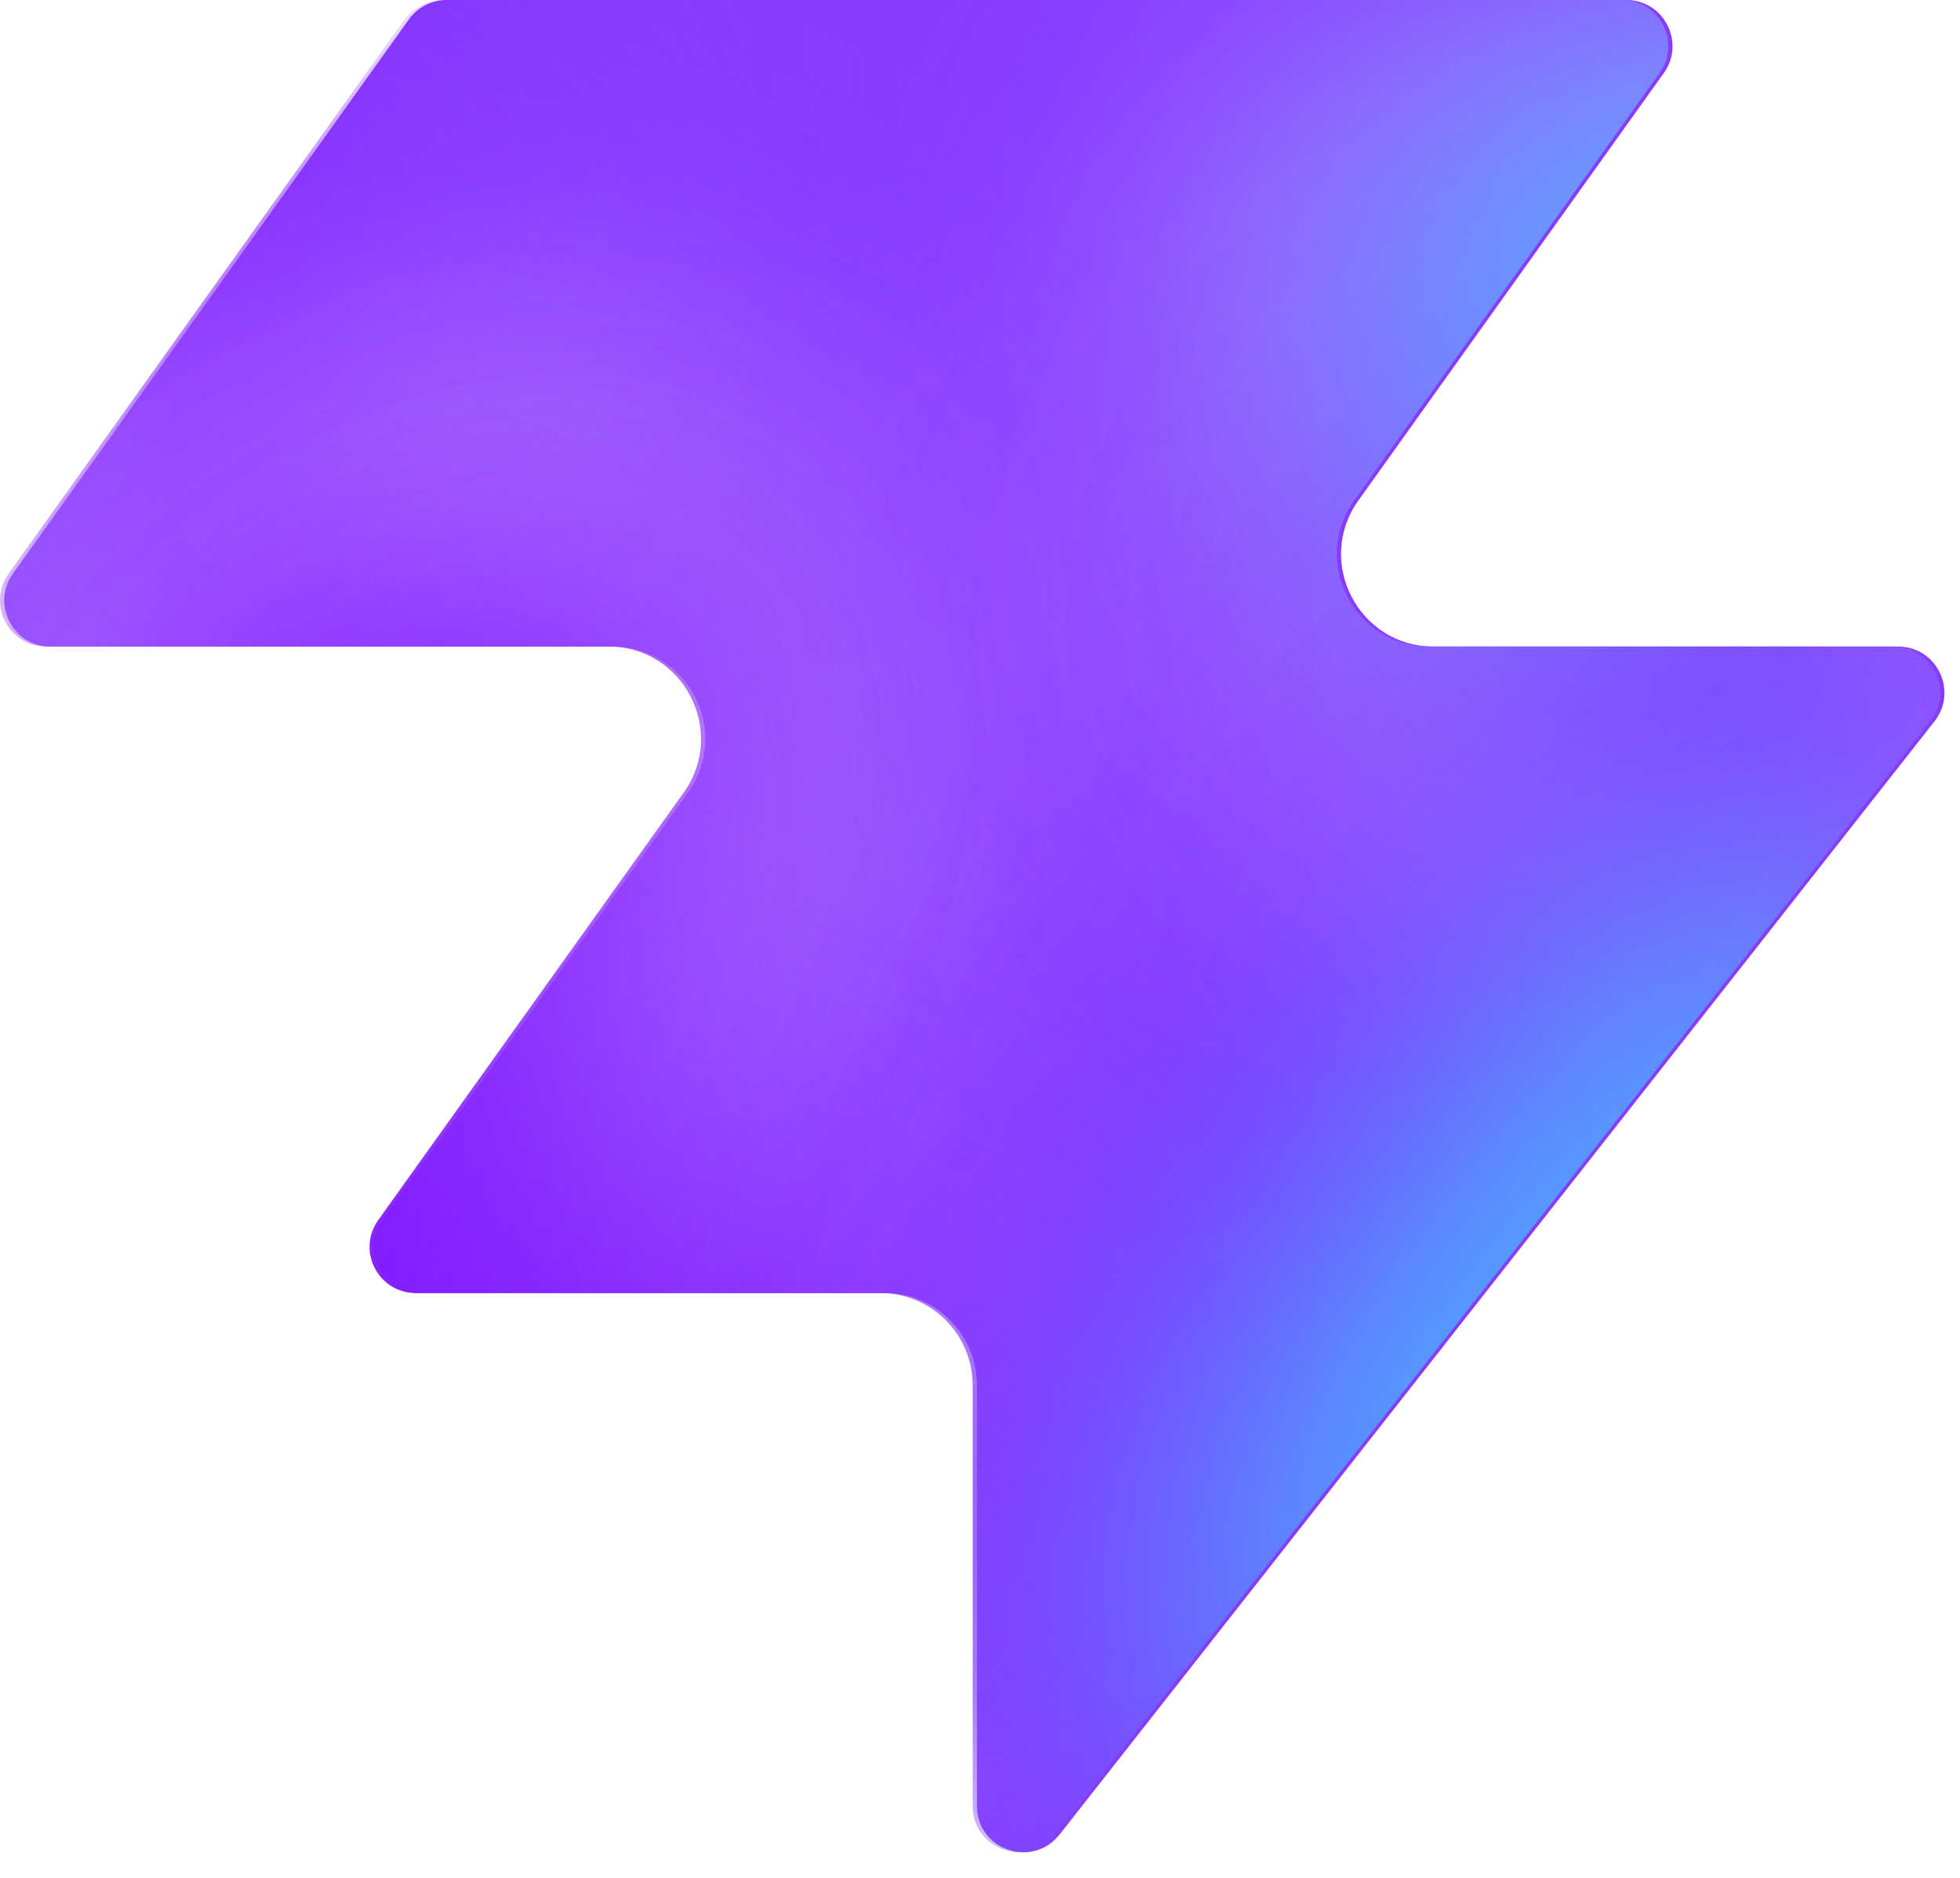
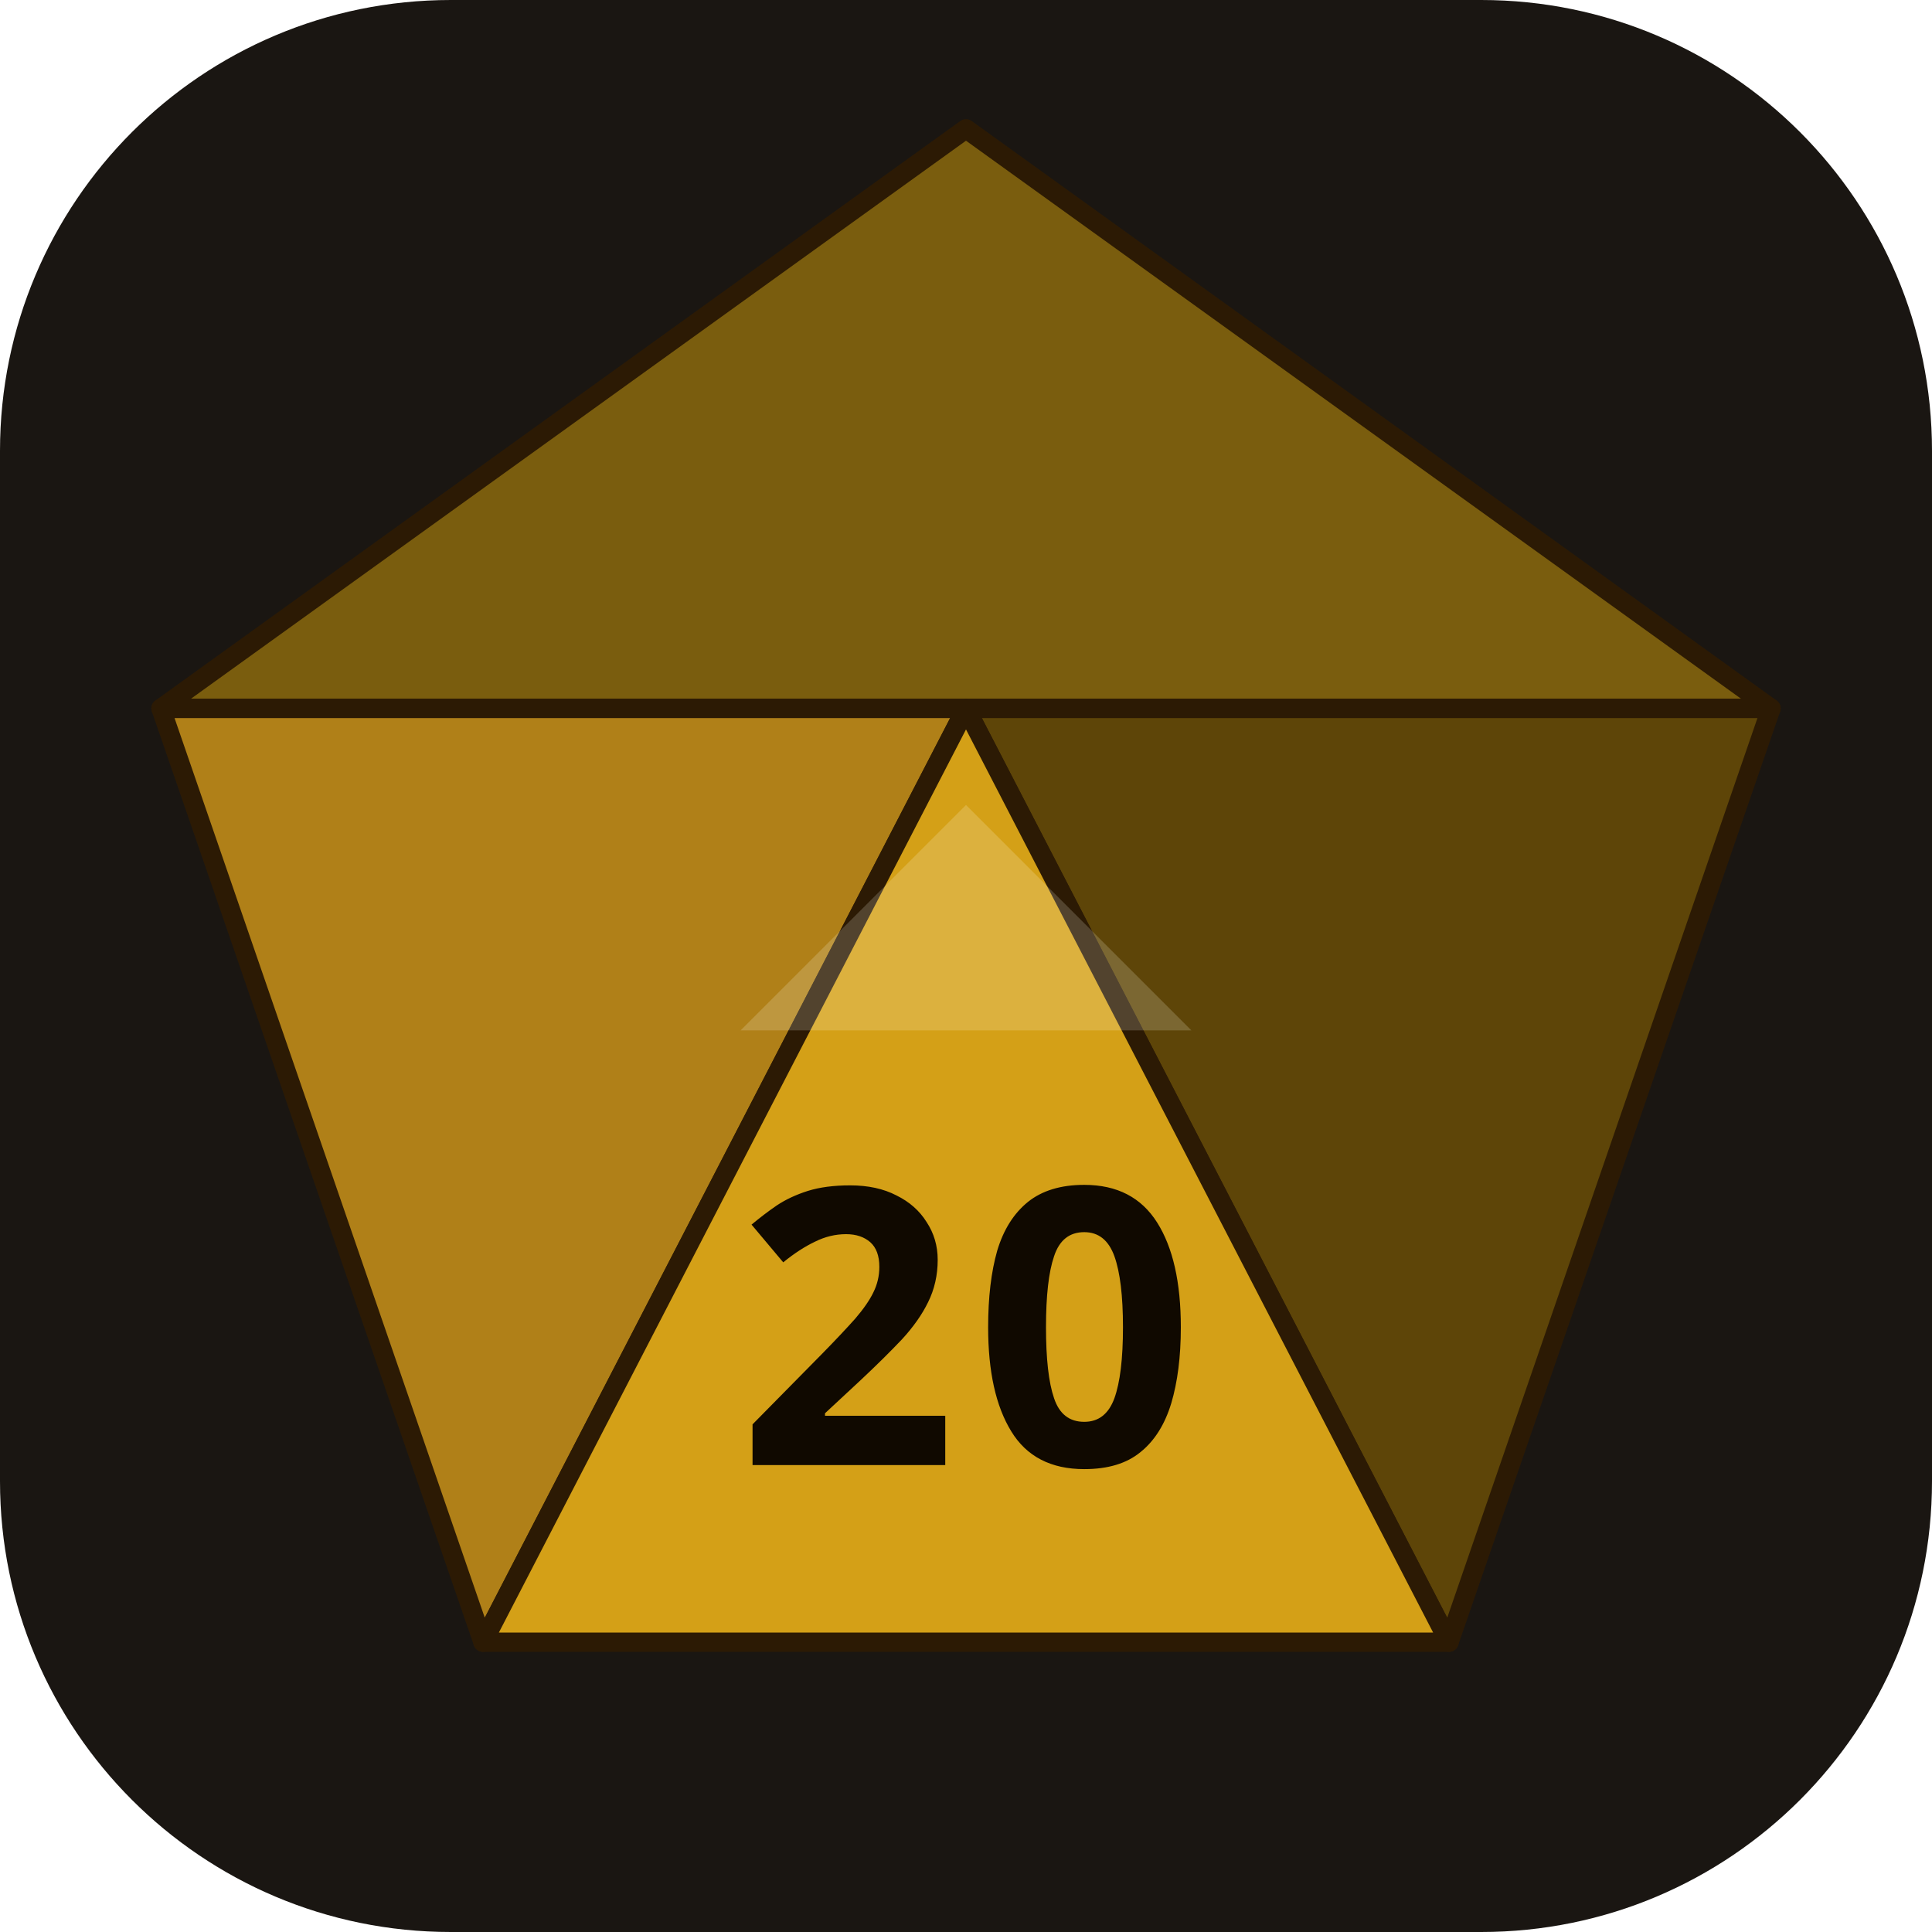
- <svg xmlns="http://www.w3.org/2000/svg" width="48" height="46" fill="none" viewBox="0 0 48 46">
-   <path fill="#863bff" d="M25.946 44.938c-.664.845-2.021.375-2.021-.698V33.937a2.26 2.26 0 0 0-2.262-2.262H10.287c-.92 0-1.456-1.04-.92-1.788l7.48-10.471c1.07-1.497 0-3.578-1.842-3.578H1.237c-.92 0-1.456-1.04-.92-1.788L10.013.474c.214-.297.556-.474.92-.474h28.894c.92 0 1.456 1.04.92 1.788l-7.48 10.471c-1.07 1.498 0 3.579 1.842 3.579h11.377c.943 0 1.473 1.088.89 1.83L25.947 44.94z" style="fill:#863bff;fill:color(display-p3 .525 .23 1);fill-opacity:1" />
-   <mask id="a" width="48" height="46" x="0" y="0" maskUnits="userSpaceOnUse" style="mask-type:alpha">
-     <path fill="#000" d="M25.842 44.938c-.664.844-2.021.375-2.021-.698V33.937a2.26 2.26 0 0 0-2.262-2.262H10.183c-.92 0-1.456-1.04-.92-1.788l7.48-10.471c1.07-1.498 0-3.579-1.842-3.579H1.133c-.92 0-1.456-1.04-.92-1.787L9.91.473c.214-.297.556-.474.92-.474h28.894c.92 0 1.456 1.04.92 1.788l-7.48 10.471c-1.07 1.498 0 3.578 1.842 3.578h11.377c.943 0 1.473 1.088.89 1.832L25.843 44.94z" style="fill:#000;fill-opacity:1" />
-   </mask>
-   <g mask="url(#a)">
-     <g filter="url(#b)">
-       <ellipse cx="5.508" cy="14.704" fill="#ede6ff" rx="5.508" ry="14.704" style="fill:#ede6ff;fill:color(display-p3 .927 .903 1);fill-opacity:1" transform="matrix(.00324 1 1 -.00324 -4.47 31.516)" />
-     </g>
-     <g filter="url(#c)">
-       <ellipse cx="10.399" cy="29.851" fill="#ede6ff" rx="10.399" ry="29.851" style="fill:#ede6ff;fill:color(display-p3 .927 .903 1);fill-opacity:1" transform="matrix(.00324 1 1 -.00324 -39.328 7.883)" />
-     </g>
-     <g filter="url(#d)">
-       <ellipse cx="5.508" cy="30.487" fill="#7e14ff" rx="5.508" ry="30.487" style="fill:#7e14ff;fill:color(display-p3 .492 .077 1);fill-opacity:1" transform="rotate(89.814 -25.913 -14.639)scale(1 -1)" />
-     </g>
-     <g filter="url(#e)">
-       <ellipse cx="5.508" cy="30.599" fill="#7e14ff" rx="5.508" ry="30.599" style="fill:#7e14ff;fill:color(display-p3 .492 .077 1);fill-opacity:1" transform="rotate(89.814 -32.644 -3.334)scale(1 -1)" />
-     </g>
-     <g filter="url(#f)">
-       <ellipse cx="5.508" cy="30.599" fill="#7e14ff" rx="5.508" ry="30.599" style="fill:#7e14ff;fill:color(display-p3 .492 .077 1);fill-opacity:1" transform="matrix(.00324 1 1 -.00324 -34.34 30.47)" />
-     </g>
-     <g filter="url(#g)">
-       <ellipse cx="14.072" cy="22.078" fill="#ede6ff" rx="14.072" ry="22.078" style="fill:#ede6ff;fill:color(display-p3 .927 .903 1);fill-opacity:1" transform="rotate(93.35 24.506 48.493)scale(-1 1)" />
-     </g>
-     <g filter="url(#h)">
-       <ellipse cx="3.47" cy="21.501" fill="#7e14ff" rx="3.47" ry="21.501" style="fill:#7e14ff;fill:color(display-p3 .492 .077 1);fill-opacity:1" transform="rotate(89.009 28.708 47.59)scale(-1 1)" />
-     </g>
-     <g filter="url(#i)">
-       <ellipse cx="3.47" cy="21.501" fill="#7e14ff" rx="3.47" ry="21.501" style="fill:#7e14ff;fill:color(display-p3 .492 .077 1);fill-opacity:1" transform="rotate(89.009 28.708 47.59)scale(-1 1)" />
-     </g>
-     <g filter="url(#j)">
-       <ellipse cx=".387" cy="8.972" fill="#7e14ff" rx="4.407" ry="29.108" style="fill:#7e14ff;fill:color(display-p3 .492 .077 1);fill-opacity:1" transform="rotate(39.51 .387 8.972)" />
-     </g>
-     <g filter="url(#k)">
-       <ellipse cx="47.523" cy="-6.092" fill="#7e14ff" rx="4.407" ry="29.108" style="fill:#7e14ff;fill:color(display-p3 .492 .077 1);fill-opacity:1" transform="rotate(37.892 47.523 -6.092)" />
-     </g>
-     <g filter="url(#l)">
-       <ellipse cx="41.412" cy="6.333" fill="#47bfff" rx="5.971" ry="9.665" style="fill:#47bfff;fill:color(display-p3 .28 .748 1);fill-opacity:1" transform="rotate(37.892 41.412 6.333)" />
-     </g>
-     <g filter="url(#m)">
-       <ellipse cx="-1.879" cy="38.332" fill="#7e14ff" rx="4.407" ry="29.108" style="fill:#7e14ff;fill:color(display-p3 .492 .077 1);fill-opacity:1" transform="rotate(37.892 -1.88 38.332)" />
-     </g>
-     <g filter="url(#n)">
-       <ellipse cx="-1.879" cy="38.332" fill="#7e14ff" rx="4.407" ry="29.108" style="fill:#7e14ff;fill:color(display-p3 .492 .077 1);fill-opacity:1" transform="rotate(37.892 -1.88 38.332)" />
-     </g>
-     <g filter="url(#o)">
-       <ellipse cx="35.651" cy="29.907" fill="#7e14ff" rx="4.407" ry="29.108" style="fill:#7e14ff;fill:color(display-p3 .492 .077 1);fill-opacity:1" transform="rotate(37.892 35.651 29.907)" />
-     </g>
-     <g filter="url(#p)">
-       <ellipse cx="38.418" cy="32.4" fill="#47bfff" rx="5.971" ry="15.297" style="fill:#47bfff;fill:color(display-p3 .28 .748 1);fill-opacity:1" transform="rotate(37.892 38.418 32.4)" />
-     </g>
-   </g>
-   <defs>
-     <filter id="b" width="60.045" height="41.654" x="-19.77" y="16.149" color-interpolation-filters="sRGB" filterUnits="userSpaceOnUse">
-       <feFlood flood-opacity="0" result="BackgroundImageFix" />
-       <feBlend in="SourceGraphic" in2="BackgroundImageFix" result="shape" />
-       <feGaussianBlur result="effect1_foregroundBlur_2002_17158" stdDeviation="7.659" />
-     </filter>
-     <filter id="c" width="90.34" height="51.437" x="-54.613" y="-7.533" color-interpolation-filters="sRGB" filterUnits="userSpaceOnUse">
-       <feFlood flood-opacity="0" result="BackgroundImageFix" />
-       <feBlend in="SourceGraphic" in2="BackgroundImageFix" result="shape" />
-       <feGaussianBlur result="effect1_foregroundBlur_2002_17158" stdDeviation="7.659" />
-     </filter>
-     <filter id="d" width="79.355" height="29.4" x="-49.64" y="2.03" color-interpolation-filters="sRGB" filterUnits="userSpaceOnUse">
-       <feFlood flood-opacity="0" result="BackgroundImageFix" />
-       <feBlend in="SourceGraphic" in2="BackgroundImageFix" result="shape" />
-       <feGaussianBlur result="effect1_foregroundBlur_2002_17158" stdDeviation="4.596" />
-     </filter>
-     <filter id="e" width="79.579" height="29.4" x="-45.045" y="20.029" color-interpolation-filters="sRGB" filterUnits="userSpaceOnUse">
-       <feFlood flood-opacity="0" result="BackgroundImageFix" />
-       <feBlend in="SourceGraphic" in2="BackgroundImageFix" result="shape" />
-       <feGaussianBlur result="effect1_foregroundBlur_2002_17158" stdDeviation="4.596" />
-     </filter>
-     <filter id="f" width="79.579" height="29.4" x="-43.513" y="21.178" color-interpolation-filters="sRGB" filterUnits="userSpaceOnUse">
-       <feFlood flood-opacity="0" result="BackgroundImageFix" />
-       <feBlend in="SourceGraphic" in2="BackgroundImageFix" result="shape" />
-       <feGaussianBlur result="effect1_foregroundBlur_2002_17158" stdDeviation="4.596" />
-     </filter>
-     <filter id="g" width="74.749" height="58.852" x="15.756" y="-17.901" color-interpolation-filters="sRGB" filterUnits="userSpaceOnUse">
-       <feFlood flood-opacity="0" result="BackgroundImageFix" />
-       <feBlend in="SourceGraphic" in2="BackgroundImageFix" result="shape" />
-       <feGaussianBlur result="effect1_foregroundBlur_2002_17158" stdDeviation="7.659" />
-     </filter>
-     <filter id="h" width="61.377" height="25.362" x="23.548" y="2.284" color-interpolation-filters="sRGB" filterUnits="userSpaceOnUse">
-       <feFlood flood-opacity="0" result="BackgroundImageFix" />
-       <feBlend in="SourceGraphic" in2="BackgroundImageFix" result="shape" />
-       <feGaussianBlur result="effect1_foregroundBlur_2002_17158" stdDeviation="4.596" />
-     </filter>
-     <filter id="i" width="61.377" height="25.362" x="23.548" y="2.284" color-interpolation-filters="sRGB" filterUnits="userSpaceOnUse">
-       <feFlood flood-opacity="0" result="BackgroundImageFix" />
-       <feBlend in="SourceGraphic" in2="BackgroundImageFix" result="shape" />
-       <feGaussianBlur result="effect1_foregroundBlur_2002_17158" stdDeviation="4.596" />
-     </filter>
-     <filter id="j" width="56.045" height="63.649" x="-27.636" y="-22.853" color-interpolation-filters="sRGB" filterUnits="userSpaceOnUse">
-       <feFlood flood-opacity="0" result="BackgroundImageFix" />
-       <feBlend in="SourceGraphic" in2="BackgroundImageFix" result="shape" />
-       <feGaussianBlur result="effect1_foregroundBlur_2002_17158" stdDeviation="4.596" />
-     </filter>
-     <filter id="k" width="54.814" height="64.646" x="20.116" y="-38.415" color-interpolation-filters="sRGB" filterUnits="userSpaceOnUse">
-       <feFlood flood-opacity="0" result="BackgroundImageFix" />
-       <feBlend in="SourceGraphic" in2="BackgroundImageFix" result="shape" />
-       <feGaussianBlur result="effect1_foregroundBlur_2002_17158" stdDeviation="4.596" />
-     </filter>
-     <filter id="l" width="33.541" height="35.313" x="24.641" y="-11.323" color-interpolation-filters="sRGB" filterUnits="userSpaceOnUse">
-       <feFlood flood-opacity="0" result="BackgroundImageFix" />
-       <feBlend in="SourceGraphic" in2="BackgroundImageFix" result="shape" />
-       <feGaussianBlur result="effect1_foregroundBlur_2002_17158" stdDeviation="4.596" />
-     </filter>
-     <filter id="m" width="54.814" height="64.646" x="-29.286" y="6.009" color-interpolation-filters="sRGB" filterUnits="userSpaceOnUse">
-       <feFlood flood-opacity="0" result="BackgroundImageFix" />
-       <feBlend in="SourceGraphic" in2="BackgroundImageFix" result="shape" />
-       <feGaussianBlur result="effect1_foregroundBlur_2002_17158" stdDeviation="4.596" />
-     </filter>
-     <filter id="n" width="54.814" height="64.646" x="-29.286" y="6.009" color-interpolation-filters="sRGB" filterUnits="userSpaceOnUse">
-       <feFlood flood-opacity="0" result="BackgroundImageFix" />
-       <feBlend in="SourceGraphic" in2="BackgroundImageFix" result="shape" />
-       <feGaussianBlur result="effect1_foregroundBlur_2002_17158" stdDeviation="4.596" />
-     </filter>
-     <filter id="o" width="54.814" height="64.646" x="8.244" y="-2.416" color-interpolation-filters="sRGB" filterUnits="userSpaceOnUse">
-       <feFlood flood-opacity="0" result="BackgroundImageFix" />
-       <feBlend in="SourceGraphic" in2="BackgroundImageFix" result="shape" />
-       <feGaussianBlur result="effect1_foregroundBlur_2002_17158" stdDeviation="4.596" />
-     </filter>
-     <filter id="p" width="39.409" height="43.623" x="18.713" y="10.588" color-interpolation-filters="sRGB" filterUnits="userSpaceOnUse">
-       <feFlood flood-opacity="0" result="BackgroundImageFix" />
-       <feBlend in="SourceGraphic" in2="BackgroundImageFix" result="shape" />
-       <feGaussianBlur result="effect1_foregroundBlur_2002_17158" stdDeviation="4.596" />
-     </filter>
-   </defs>
+ <svg xmlns="http://www.w3.org/2000/svg" viewBox="0 0 60 60">
+   <rect width="60" height="60" rx="14" fill="#1A1612" />
+   <polygon points="30,4 55,22 5,22" fill="#7A5D0E" stroke="#2C1A04" stroke-width="0.6" stroke-linejoin="round" />
+   <polygon points="5,22 30,22 15,51" fill="#B08018" stroke="#2C1A04" stroke-width="0.6" stroke-linejoin="round" />
+   <polygon points="55,22 45,51 30,22" fill="#5E4508" stroke="#2C1A04" stroke-width="0.6" stroke-linejoin="round" />
+   <polygon points="30,22 45,51 15,51" fill="#D4A017" stroke="#2C1A04" stroke-width="0.6" stroke-linejoin="round" />
+   <polygon points="30,25 37,32 23,32" fill="rgba(255,255,240,0.18)" stroke="none" />
+   <text x="30" y="45.5" text-anchor="middle" font-family="Manrope,system-ui,sans-serif" font-weight="800" font-size="12" fill="#100900" letter-spacing="0.5">20</text>
</svg>
